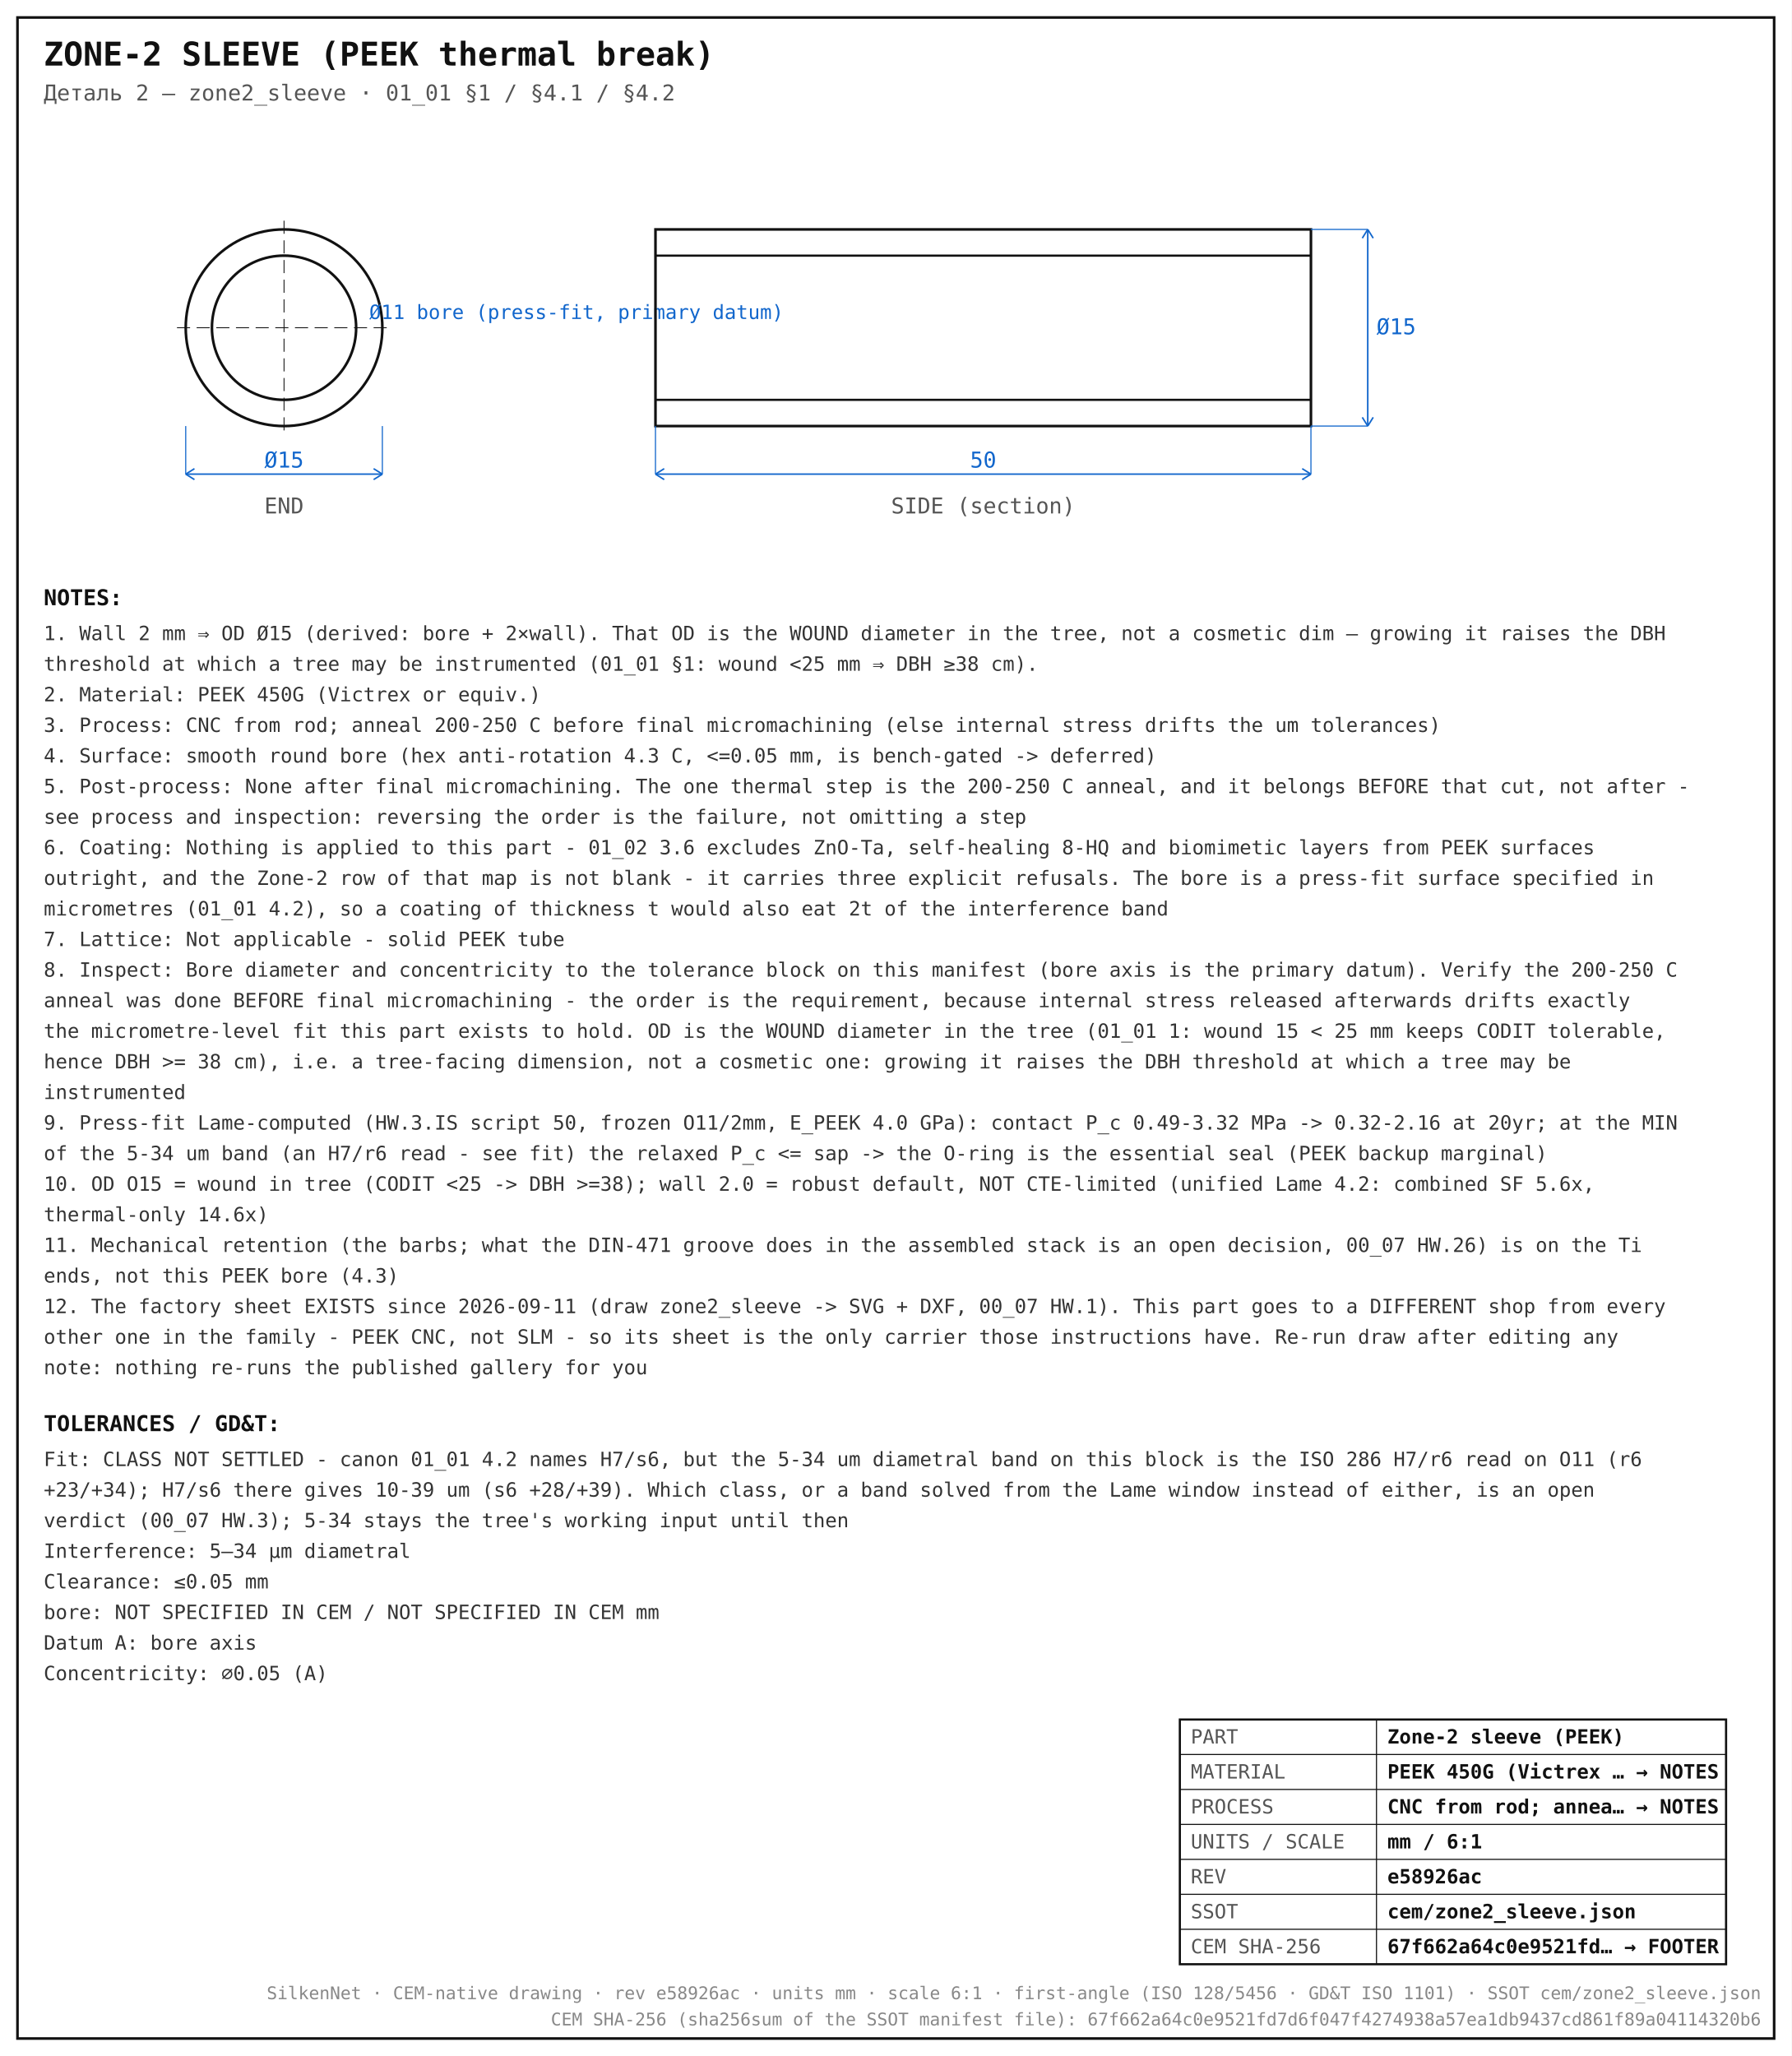
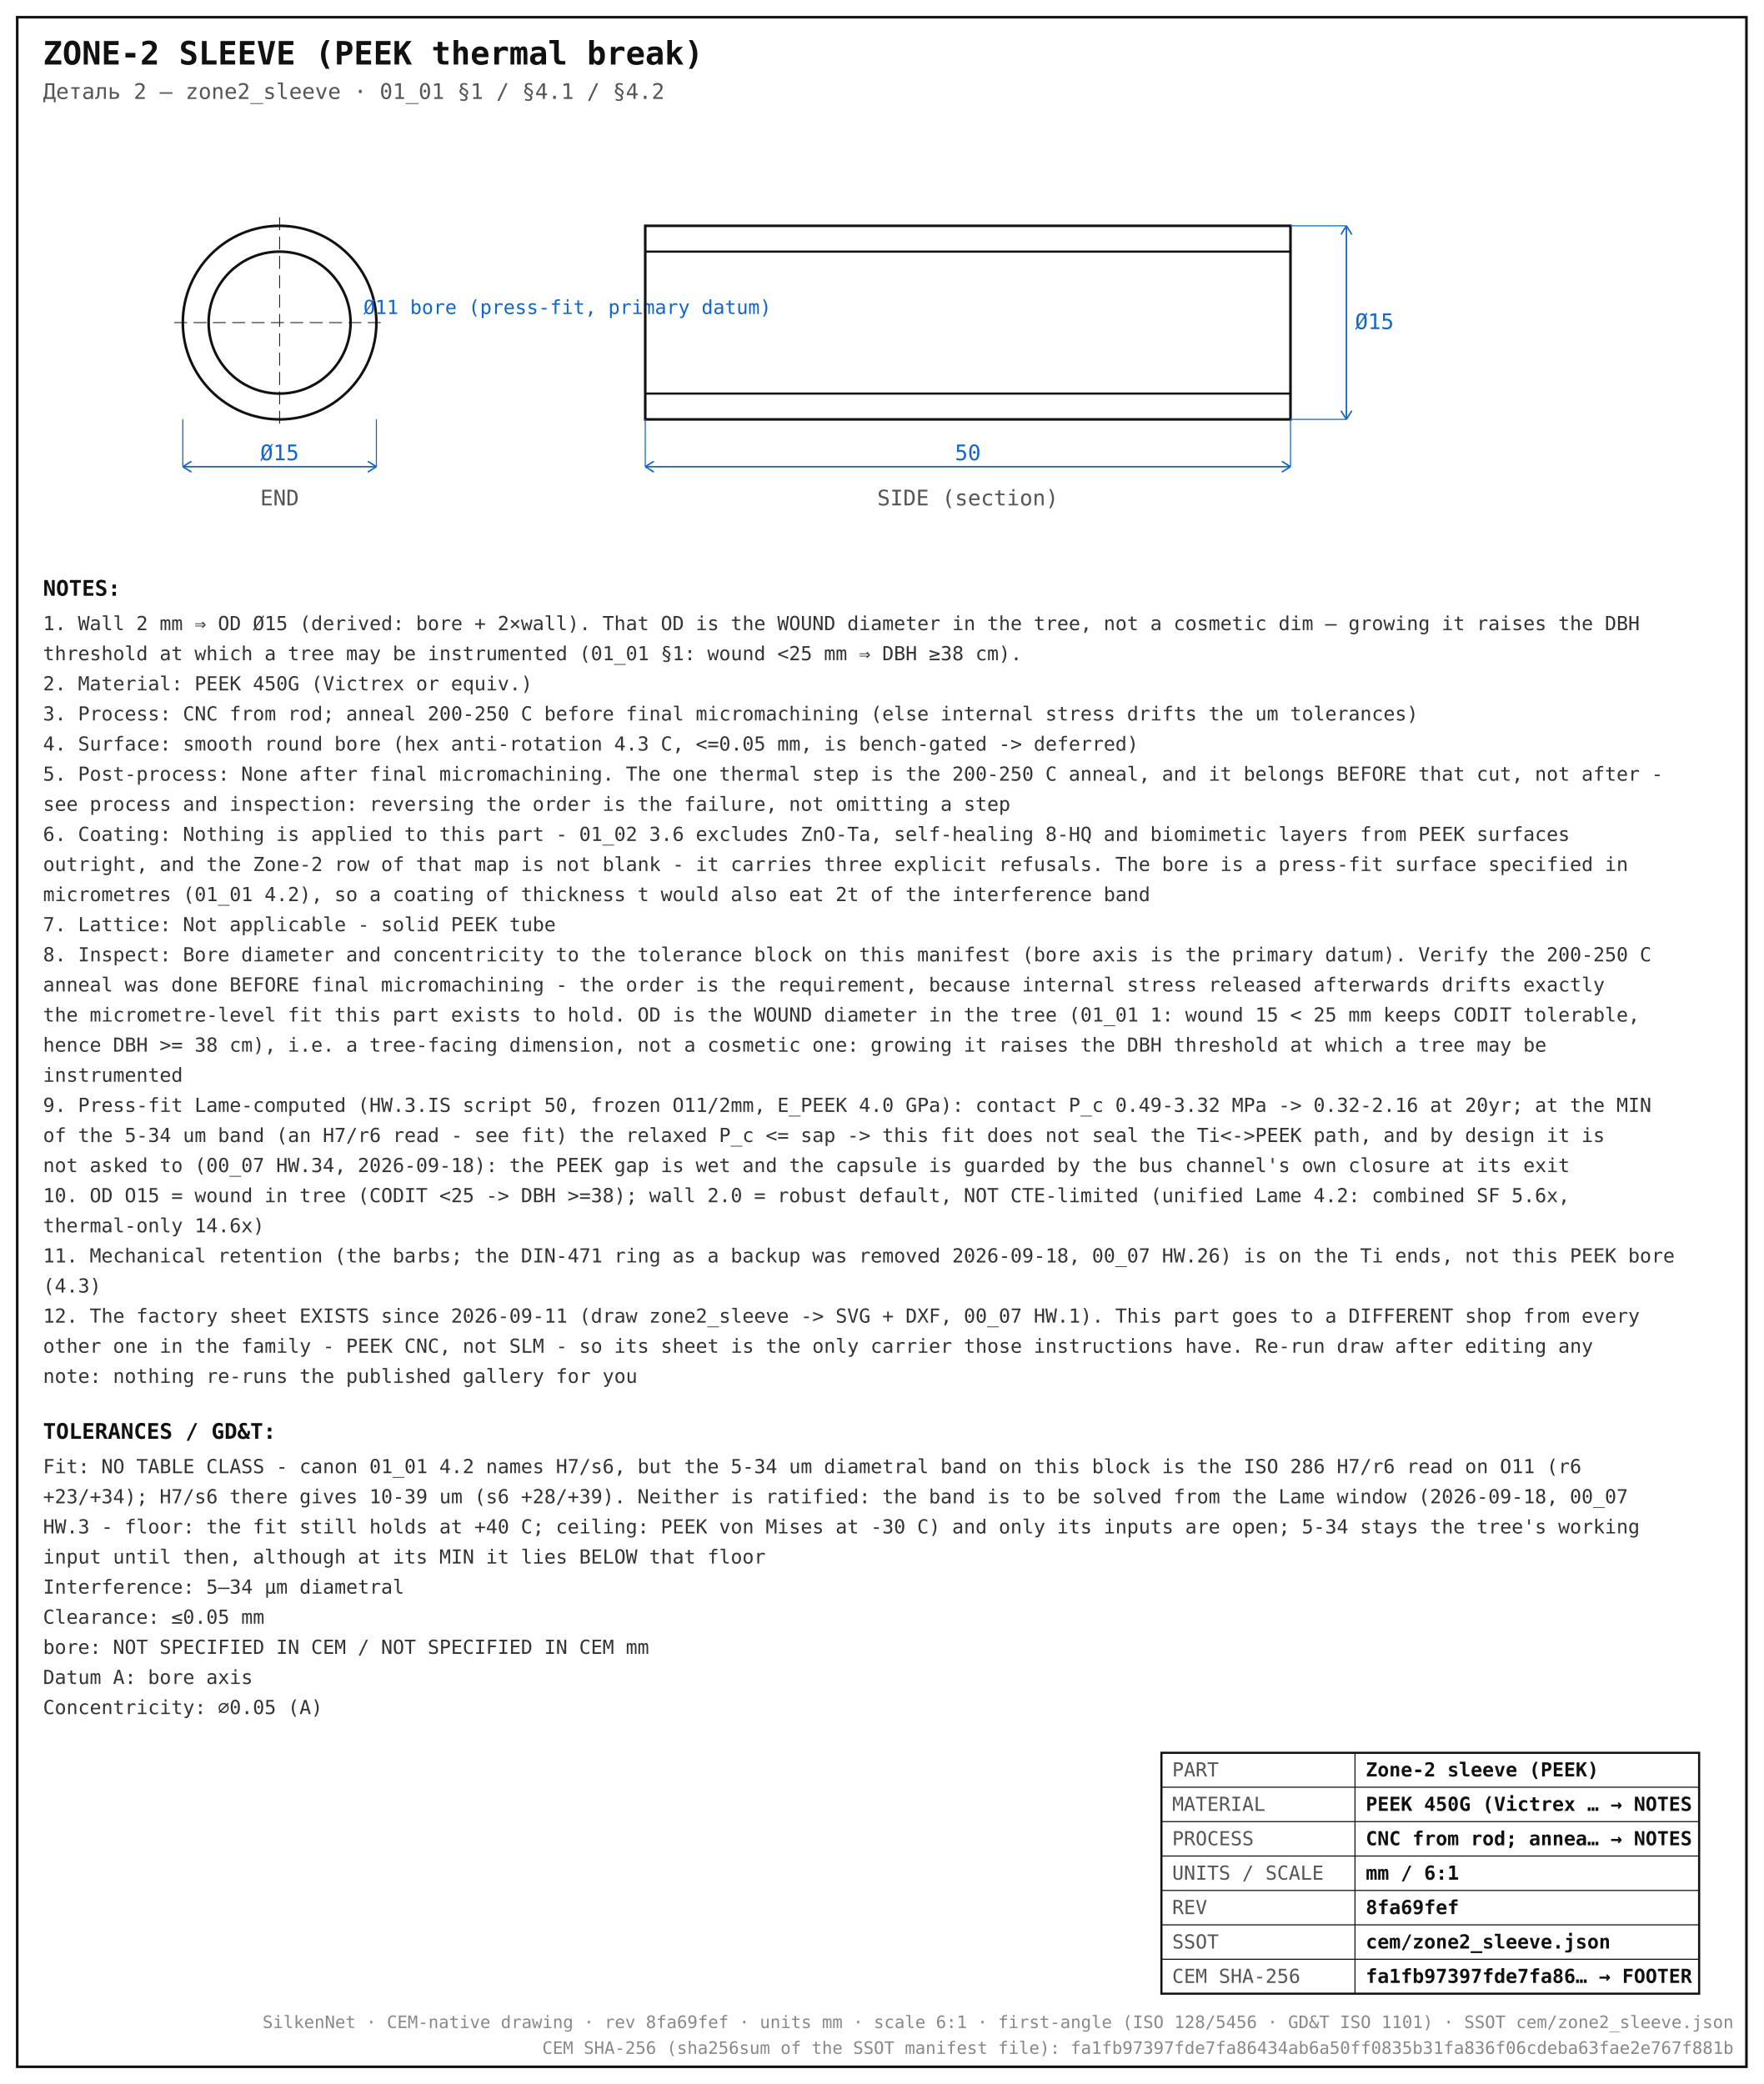
- <svg xmlns="http://www.w3.org/2000/svg" width="820" height="941" viewBox="0 0 820 941">
-   <rect x="0" y="0" width="820" height="941" fill="white" />
-   <rect x="8" y="8" width="804" height="925" fill="none" stroke="#111" stroke-width="1.2" />
+ <svg xmlns="http://www.w3.org/2000/svg" width="820" height="969" viewBox="0 0 820 969">
+   <rect x="0" y="0" width="820" height="969" fill="white" />
+   <rect x="8" y="8" width="804" height="953" fill="none" stroke="#111" stroke-width="1.2" />
  <text x="20" y="30" font-family="monospace" font-size="15" text-anchor="start" fill="#111" font-weight="bold">ZONE-2 SLEEVE  (PEEK thermal break)</text>
  <text x="20" y="46" font-family="monospace" font-size="10" text-anchor="start" fill="#555" font-weight="normal">Деталь 2 — zone2_sleeve · 01_01 §1 / §4.1 / §4.2</text>
  <circle cx="130" cy="150" r="45" fill="none" stroke="#111" stroke-width="1.2" />
  <circle cx="130" cy="150" r="33" fill="none" stroke="#111" stroke-width="1.2" />
  <line x1="81" y1="150" x2="179" y2="150" stroke="#111" stroke-width="0.4" stroke-dasharray="6 3" />
  <line x1="130" y1="101" x2="130" y2="199" stroke="#111" stroke-width="0.4" stroke-dasharray="6 3" />
  <text x="130" y="235" font-family="monospace" font-size="10" text-anchor="middle" fill="#555" font-weight="normal">END</text>
  <line x1="85" y1="195" x2="85" y2="217" stroke="#1166cc" stroke-width="0.5" />
  <line x1="175" y1="195" x2="175" y2="217" stroke="#1166cc" stroke-width="0.5" />
  <line x1="85" y1="217" x2="175" y2="217" stroke="#1166cc" stroke-width="0.7" />
  <line x1="85" y1="217" x2="89" y2="214.5" stroke="#1166cc" stroke-width="0.7" />
  <line x1="85" y1="217" x2="89" y2="219.5" stroke="#1166cc" stroke-width="0.7" />
  <line x1="175" y1="217" x2="171" y2="214.5" stroke="#1166cc" stroke-width="0.7" />
  <line x1="175" y1="217" x2="171" y2="219.5" stroke="#1166cc" stroke-width="0.7" />
  <text x="130" y="214" font-family="monospace" font-size="10" text-anchor="middle" fill="#1166cc" font-weight="normal">Ø15</text>
  <text x="169" y="146" font-family="monospace" font-size="9" text-anchor="start" fill="#1166cc" font-weight="normal">Ø11 bore (press-fit, primary datum)</text>
  <rect x="300" y="105" width="300" height="90" fill="none" stroke="#111" stroke-width="1.2" />
  <line x1="300" y1="117" x2="600" y2="117" stroke="#111" stroke-width="1" />
  <line x1="300" y1="183" x2="600" y2="183" stroke="#111" stroke-width="1" />
  <text x="450" y="235" font-family="monospace" font-size="10" text-anchor="middle" fill="#555" font-weight="normal">SIDE (section)</text>
  <line x1="300" y1="195" x2="300" y2="217" stroke="#1166cc" stroke-width="0.5" />
  <line x1="600" y1="195" x2="600" y2="217" stroke="#1166cc" stroke-width="0.5" />
  <line x1="300" y1="217" x2="600" y2="217" stroke="#1166cc" stroke-width="0.7" />
  <line x1="300" y1="217" x2="304" y2="214.5" stroke="#1166cc" stroke-width="0.7" />
  <line x1="300" y1="217" x2="304" y2="219.5" stroke="#1166cc" stroke-width="0.7" />
  <line x1="600" y1="217" x2="596" y2="214.5" stroke="#1166cc" stroke-width="0.7" />
  <line x1="600" y1="217" x2="596" y2="219.5" stroke="#1166cc" stroke-width="0.7" />
  <text x="450" y="214" font-family="monospace" font-size="10" text-anchor="middle" fill="#1166cc" font-weight="normal">50</text>
  <line x1="600" y1="105" x2="626" y2="105" stroke="#1166cc" stroke-width="0.5" />
  <line x1="600" y1="195" x2="626" y2="195" stroke="#1166cc" stroke-width="0.5" />
  <line x1="626" y1="105" x2="626" y2="195" stroke="#1166cc" stroke-width="0.7" />
  <line x1="626" y1="105" x2="623.5" y2="109" stroke="#1166cc" stroke-width="0.7" />
  <line x1="626" y1="105" x2="628.5" y2="109" stroke="#1166cc" stroke-width="0.7" />
  <line x1="626" y1="195" x2="623.5" y2="191" stroke="#1166cc" stroke-width="0.7" />
  <line x1="626" y1="195" x2="628.5" y2="191" stroke="#1166cc" stroke-width="0.7" />
  <text x="630" y="153" font-family="monospace" font-size="10" text-anchor="start" fill="#1166cc" font-weight="normal">Ø15</text>
  <text x="20" y="277" font-family="monospace" font-size="10" text-anchor="start" fill="#111" font-weight="bold">NOTES:</text>
  <text x="20" y="293" font-family="monospace" font-size="9" text-anchor="start" fill="#333" font-weight="normal">1. Wall 2 mm ⇒ OD Ø15 (derived: bore + 2×wall). That OD is the WOUND diameter in the tree, not a cosmetic dim — growing it raises the DBH</text>
  <text x="20" y="307" font-family="monospace" font-size="9" text-anchor="start" fill="#333" font-weight="normal">   threshold at which a tree may be instrumented (01_01 §1: wound &lt;25 mm ⇒ DBH ≥38 cm).</text>
  <text x="20" y="321" font-family="monospace" font-size="9" text-anchor="start" fill="#333" font-weight="normal">2. Material: PEEK 450G (Victrex or equiv.)</text>
  <text x="20" y="335" font-family="monospace" font-size="9" text-anchor="start" fill="#333" font-weight="normal">3. Process: CNC from rod; anneal 200-250 C before final micromachining (else internal stress drifts the um tolerances)</text>
  <text x="20" y="349" font-family="monospace" font-size="9" text-anchor="start" fill="#333" font-weight="normal">4. Surface: smooth round bore (hex anti-rotation 4.3 C, &lt;=0.05 mm, is bench-gated -&gt; deferred)</text>
  <text x="20" y="363" font-family="monospace" font-size="9" text-anchor="start" fill="#333" font-weight="normal">5. Post-process: None after final micromachining. The one thermal step is the 200-250 C anneal, and it belongs BEFORE that cut, not after -</text>
  <text x="20" y="377" font-family="monospace" font-size="9" text-anchor="start" fill="#333" font-weight="normal">   see process and inspection: reversing the order is the failure, not omitting a step</text>
  <text x="20" y="391" font-family="monospace" font-size="9" text-anchor="start" fill="#333" font-weight="normal">6. Coating: Nothing is applied to this part - 01_02 3.6 excludes ZnO-Ta, self-healing 8-HQ and biomimetic layers from PEEK surfaces</text>
  <text x="20" y="405" font-family="monospace" font-size="9" text-anchor="start" fill="#333" font-weight="normal">   outright, and the Zone-2 row of that map is not blank - it carries three explicit refusals. The bore is a press-fit surface specified in</text>
  <text x="20" y="419" font-family="monospace" font-size="9" text-anchor="start" fill="#333" font-weight="normal">   micrometres (01_01 4.2), so a coating of thickness t would also eat 2t of the interference band</text>
  <text x="20" y="433" font-family="monospace" font-size="9" text-anchor="start" fill="#333" font-weight="normal">7. Lattice: Not applicable - solid PEEK tube</text>
  <text x="20" y="447" font-family="monospace" font-size="9" text-anchor="start" fill="#333" font-weight="normal">8. Inspect: Bore diameter and concentricity to the tolerance block on this manifest (bore axis is the primary datum). Verify the 200-250 C</text>
  <text x="20" y="461" font-family="monospace" font-size="9" text-anchor="start" fill="#333" font-weight="normal">   anneal was done BEFORE final micromachining - the order is the requirement, because internal stress released afterwards drifts exactly</text>
  <text x="20" y="475" font-family="monospace" font-size="9" text-anchor="start" fill="#333" font-weight="normal">   the micrometre-level fit this part exists to hold. OD is the WOUND diameter in the tree (01_01 1: wound 15 &lt; 25 mm keeps CODIT tolerable,</text>
  <text x="20" y="489" font-family="monospace" font-size="9" text-anchor="start" fill="#333" font-weight="normal">   hence DBH &gt;= 38 cm), i.e. a tree-facing dimension, not a cosmetic one: growing it raises the DBH threshold at which a tree may be</text>
  <text x="20" y="503" font-family="monospace" font-size="9" text-anchor="start" fill="#333" font-weight="normal">   instrumented</text>
  <text x="20" y="517" font-family="monospace" font-size="9" text-anchor="start" fill="#333" font-weight="normal">9. Press-fit Lame-computed (HW.3.IS script 50, frozen O11/2mm, E_PEEK 4.0 GPa): contact P_c 0.49-3.32 MPa -&gt; 0.32-2.16 at 20yr; at the MIN</text>
-   <text x="20" y="531" font-family="monospace" font-size="9" text-anchor="start" fill="#333" font-weight="normal">   of the 5-34 um band (an H7/r6 read - see fit) the relaxed P_c &lt;= sap -&gt; the O-ring is the essential seal (PEEK backup marginal)</text>
-   <text x="20" y="545" font-family="monospace" font-size="9" text-anchor="start" fill="#333" font-weight="normal">10. OD O15 = wound in tree (CODIT &lt;25 -&gt; DBH &gt;=38); wall 2.0 = robust default, NOT CTE-limited (unified Lame 4.2: combined SF 5.6x,</text>
-   <text x="20" y="559" font-family="monospace" font-size="9" text-anchor="start" fill="#333" font-weight="normal">   thermal-only 14.6x)</text>
-   <text x="20" y="573" font-family="monospace" font-size="9" text-anchor="start" fill="#333" font-weight="normal">11. Mechanical retention (the barbs; what the DIN-471 groove does in the assembled stack is an open decision, 00_07 HW.26) is on the Ti</text>
-   <text x="20" y="587" font-family="monospace" font-size="9" text-anchor="start" fill="#333" font-weight="normal">   ends, not this PEEK bore (4.3)</text>
-   <text x="20" y="601" font-family="monospace" font-size="9" text-anchor="start" fill="#333" font-weight="normal">12. The factory sheet EXISTS since 2026-09-11 (draw zone2_sleeve -&gt; SVG + DXF, 00_07 HW.1). This part goes to a DIFFERENT shop from every</text>
-   <text x="20" y="615" font-family="monospace" font-size="9" text-anchor="start" fill="#333" font-weight="normal">   other one in the family - PEEK CNC, not SLM - so its sheet is the only carrier those instructions have. Re-run draw after editing any</text>
-   <text x="20" y="629" font-family="monospace" font-size="9" text-anchor="start" fill="#333" font-weight="normal">   note: nothing re-runs the published gallery for you</text>
-   <text x="20" y="655" font-family="monospace" font-size="10" text-anchor="start" fill="#111" font-weight="bold">TOLERANCES / GD&amp;T:</text>
-   <text x="20" y="671" font-family="monospace" font-size="9" text-anchor="start" fill="#333" font-weight="normal">Fit: CLASS NOT SETTLED - canon 01_01 4.2 names H7/s6, but the 5-34 um diametral band on this block is the ISO 286 H7/r6 read on O11 (r6</text>
-   <text x="20" y="685" font-family="monospace" font-size="9" text-anchor="start" fill="#333" font-weight="normal">   +23/+34); H7/s6 there gives 10-39 um (s6 +28/+39). Which class, or a band solved from the Lame window instead of either, is an open</text>
-   <text x="20" y="699" font-family="monospace" font-size="9" text-anchor="start" fill="#333" font-weight="normal">   verdict (00_07 HW.3); 5-34 stays the tree's working input until then</text>
-   <text x="20" y="713" font-family="monospace" font-size="9" text-anchor="start" fill="#333" font-weight="normal">Interference: 5–34 µm diametral</text>
-   <text x="20" y="727" font-family="monospace" font-size="9" text-anchor="start" fill="#333" font-weight="normal">Clearance: ≤0.05 mm</text>
-   <text x="20" y="741" font-family="monospace" font-size="9" text-anchor="start" fill="#333" font-weight="normal">bore: NOT SPECIFIED IN CEM / NOT SPECIFIED IN CEM mm</text>
-   <text x="20" y="755" font-family="monospace" font-size="9" text-anchor="start" fill="#333" font-weight="normal">Datum A: bore axis</text>
-   <text x="20" y="769" font-family="monospace" font-size="9" text-anchor="start" fill="#333" font-weight="normal">Concentricity: ⌀0.05 (A)</text>
-   <rect x="540" y="787" width="250" height="112" fill="none" stroke="#111" stroke-width="1" />
-   <line x1="630" y1="787" x2="630" y2="803" stroke="#111" stroke-width="0.5" />
-   <text x="545" y="798" font-family="monospace" font-size="9" text-anchor="start" fill="#555" font-weight="normal">PART</text>
-   <text x="635" y="798" font-family="monospace" font-size="9" text-anchor="start" fill="#111" font-weight="bold">Zone-2 sleeve (PEEK)</text>
-   <line x1="540" y1="803" x2="790" y2="803" stroke="#111" stroke-width="0.5" />
-   <line x1="630" y1="803" x2="630" y2="819" stroke="#111" stroke-width="0.5" />
-   <text x="545" y="814" font-family="monospace" font-size="9" text-anchor="start" fill="#555" font-weight="normal">MATERIAL</text>
-   <text x="635" y="814" font-family="monospace" font-size="9" text-anchor="start" fill="#111" font-weight="bold">PEEK 450G (Victrex … → NOTES</text>
-   <line x1="540" y1="819" x2="790" y2="819" stroke="#111" stroke-width="0.5" />
-   <line x1="630" y1="819" x2="630" y2="835" stroke="#111" stroke-width="0.5" />
-   <text x="545" y="830" font-family="monospace" font-size="9" text-anchor="start" fill="#555" font-weight="normal">PROCESS</text>
-   <text x="635" y="830" font-family="monospace" font-size="9" text-anchor="start" fill="#111" font-weight="bold">CNC from rod; annea… → NOTES</text>
-   <line x1="540" y1="835" x2="790" y2="835" stroke="#111" stroke-width="0.5" />
-   <line x1="630" y1="835" x2="630" y2="851" stroke="#111" stroke-width="0.5" />
-   <text x="545" y="846" font-family="monospace" font-size="9" text-anchor="start" fill="#555" font-weight="normal">UNITS / SCALE</text>
-   <text x="635" y="846" font-family="monospace" font-size="9" text-anchor="start" fill="#111" font-weight="bold">mm / 6:1</text>
-   <line x1="540" y1="851" x2="790" y2="851" stroke="#111" stroke-width="0.5" />
-   <line x1="630" y1="851" x2="630" y2="867" stroke="#111" stroke-width="0.5" />
-   <text x="545" y="862" font-family="monospace" font-size="9" text-anchor="start" fill="#555" font-weight="normal">REV</text>
-   <text x="635" y="862" font-family="monospace" font-size="9" text-anchor="start" fill="#111" font-weight="bold">e58926ac</text>
-   <line x1="540" y1="867" x2="790" y2="867" stroke="#111" stroke-width="0.5" />
-   <line x1="630" y1="867" x2="630" y2="883" stroke="#111" stroke-width="0.5" />
-   <text x="545" y="878" font-family="monospace" font-size="9" text-anchor="start" fill="#555" font-weight="normal">SSOT</text>
-   <text x="635" y="878" font-family="monospace" font-size="9" text-anchor="start" fill="#111" font-weight="bold">cem/zone2_sleeve.json</text>
-   <line x1="540" y1="883" x2="790" y2="883" stroke="#111" stroke-width="0.5" />
-   <line x1="630" y1="883" x2="630" y2="899" stroke="#111" stroke-width="0.5" />
-   <text x="545" y="894" font-family="monospace" font-size="9" text-anchor="start" fill="#555" font-weight="normal">CEM SHA-256</text>
-   <text x="635" y="894" font-family="monospace" font-size="9" text-anchor="start" fill="#111" font-weight="bold">67f662a64c0e9521fd… → FOOTER</text>
-   <text x="806" y="915" font-family="monospace" font-size="8" text-anchor="end" fill="#888" font-weight="normal">SilkenNet · CEM-native drawing · rev e58926ac · units mm · scale 6:1 · first-angle (ISO 128/5456 · GD&amp;T ISO 1101) · SSOT cem/zone2_sleeve.json</text>
-   <text x="806" y="927" font-family="monospace" font-size="8" text-anchor="end" fill="#888" font-weight="normal">CEM SHA-256 (sha256sum of the SSOT manifest file): 67f662a64c0e9521fd7d6f047f4274938a57ea1db9437cd861f89a04114320b6</text>
+   <text x="20" y="531" font-family="monospace" font-size="9" text-anchor="start" fill="#333" font-weight="normal">   of the 5-34 um band (an H7/r6 read - see fit) the relaxed P_c &lt;= sap -&gt; this fit does not seal the Ti&lt;-&gt;PEEK path, and by design it is</text>
+   <text x="20" y="545" font-family="monospace" font-size="9" text-anchor="start" fill="#333" font-weight="normal">   not asked to (00_07 HW.34, 2026-09-18): the PEEK gap is wet and the capsule is guarded by the bus channel's own closure at its exit</text>
+   <text x="20" y="559" font-family="monospace" font-size="9" text-anchor="start" fill="#333" font-weight="normal">10. OD O15 = wound in tree (CODIT &lt;25 -&gt; DBH &gt;=38); wall 2.0 = robust default, NOT CTE-limited (unified Lame 4.2: combined SF 5.6x,</text>
+   <text x="20" y="573" font-family="monospace" font-size="9" text-anchor="start" fill="#333" font-weight="normal">   thermal-only 14.6x)</text>
+   <text x="20" y="587" font-family="monospace" font-size="9" text-anchor="start" fill="#333" font-weight="normal">11. Mechanical retention (the barbs; the DIN-471 ring as a backup was removed 2026-09-18, 00_07 HW.26) is on the Ti ends, not this PEEK bore</text>
+   <text x="20" y="601" font-family="monospace" font-size="9" text-anchor="start" fill="#333" font-weight="normal">   (4.3)</text>
+   <text x="20" y="615" font-family="monospace" font-size="9" text-anchor="start" fill="#333" font-weight="normal">12. The factory sheet EXISTS since 2026-09-11 (draw zone2_sleeve -&gt; SVG + DXF, 00_07 HW.1). This part goes to a DIFFERENT shop from every</text>
+   <text x="20" y="629" font-family="monospace" font-size="9" text-anchor="start" fill="#333" font-weight="normal">   other one in the family - PEEK CNC, not SLM - so its sheet is the only carrier those instructions have. Re-run draw after editing any</text>
+   <text x="20" y="643" font-family="monospace" font-size="9" text-anchor="start" fill="#333" font-weight="normal">   note: nothing re-runs the published gallery for you</text>
+   <text x="20" y="669" font-family="monospace" font-size="10" text-anchor="start" fill="#111" font-weight="bold">TOLERANCES / GD&amp;T:</text>
+   <text x="20" y="685" font-family="monospace" font-size="9" text-anchor="start" fill="#333" font-weight="normal">Fit: NO TABLE CLASS - canon 01_01 4.2 names H7/s6, but the 5-34 um diametral band on this block is the ISO 286 H7/r6 read on O11 (r6</text>
+   <text x="20" y="699" font-family="monospace" font-size="9" text-anchor="start" fill="#333" font-weight="normal">   +23/+34); H7/s6 there gives 10-39 um (s6 +28/+39). Neither is ratified: the band is to be solved from the Lame window (2026-09-18, 00_07</text>
+   <text x="20" y="713" font-family="monospace" font-size="9" text-anchor="start" fill="#333" font-weight="normal">   HW.3 - floor: the fit still holds at +40 C; ceiling: PEEK von Mises at -30 C) and only its inputs are open; 5-34 stays the tree's working</text>
+   <text x="20" y="727" font-family="monospace" font-size="9" text-anchor="start" fill="#333" font-weight="normal">   input until then, although at its MIN it lies BELOW that floor</text>
+   <text x="20" y="741" font-family="monospace" font-size="9" text-anchor="start" fill="#333" font-weight="normal">Interference: 5–34 µm diametral</text>
+   <text x="20" y="755" font-family="monospace" font-size="9" text-anchor="start" fill="#333" font-weight="normal">Clearance: ≤0.05 mm</text>
+   <text x="20" y="769" font-family="monospace" font-size="9" text-anchor="start" fill="#333" font-weight="normal">bore: NOT SPECIFIED IN CEM / NOT SPECIFIED IN CEM mm</text>
+   <text x="20" y="783" font-family="monospace" font-size="9" text-anchor="start" fill="#333" font-weight="normal">Datum A: bore axis</text>
+   <text x="20" y="797" font-family="monospace" font-size="9" text-anchor="start" fill="#333" font-weight="normal">Concentricity: ⌀0.05 (A)</text>
+   <rect x="540" y="815" width="250" height="112" fill="none" stroke="#111" stroke-width="1" />
+   <line x1="630" y1="815" x2="630" y2="831" stroke="#111" stroke-width="0.5" />
+   <text x="545" y="826" font-family="monospace" font-size="9" text-anchor="start" fill="#555" font-weight="normal">PART</text>
+   <text x="635" y="826" font-family="monospace" font-size="9" text-anchor="start" fill="#111" font-weight="bold">Zone-2 sleeve (PEEK)</text>
+   <line x1="540" y1="831" x2="790" y2="831" stroke="#111" stroke-width="0.5" />
+   <line x1="630" y1="831" x2="630" y2="847" stroke="#111" stroke-width="0.5" />
+   <text x="545" y="842" font-family="monospace" font-size="9" text-anchor="start" fill="#555" font-weight="normal">MATERIAL</text>
+   <text x="635" y="842" font-family="monospace" font-size="9" text-anchor="start" fill="#111" font-weight="bold">PEEK 450G (Victrex … → NOTES</text>
+   <line x1="540" y1="847" x2="790" y2="847" stroke="#111" stroke-width="0.5" />
+   <line x1="630" y1="847" x2="630" y2="863" stroke="#111" stroke-width="0.5" />
+   <text x="545" y="858" font-family="monospace" font-size="9" text-anchor="start" fill="#555" font-weight="normal">PROCESS</text>
+   <text x="635" y="858" font-family="monospace" font-size="9" text-anchor="start" fill="#111" font-weight="bold">CNC from rod; annea… → NOTES</text>
+   <line x1="540" y1="863" x2="790" y2="863" stroke="#111" stroke-width="0.5" />
+   <line x1="630" y1="863" x2="630" y2="879" stroke="#111" stroke-width="0.5" />
+   <text x="545" y="874" font-family="monospace" font-size="9" text-anchor="start" fill="#555" font-weight="normal">UNITS / SCALE</text>
+   <text x="635" y="874" font-family="monospace" font-size="9" text-anchor="start" fill="#111" font-weight="bold">mm / 6:1</text>
+   <line x1="540" y1="879" x2="790" y2="879" stroke="#111" stroke-width="0.5" />
+   <line x1="630" y1="879" x2="630" y2="895" stroke="#111" stroke-width="0.5" />
+   <text x="545" y="890" font-family="monospace" font-size="9" text-anchor="start" fill="#555" font-weight="normal">REV</text>
+   <text x="635" y="890" font-family="monospace" font-size="9" text-anchor="start" fill="#111" font-weight="bold">8fa69fef</text>
+   <line x1="540" y1="895" x2="790" y2="895" stroke="#111" stroke-width="0.5" />
+   <line x1="630" y1="895" x2="630" y2="911" stroke="#111" stroke-width="0.5" />
+   <text x="545" y="906" font-family="monospace" font-size="9" text-anchor="start" fill="#555" font-weight="normal">SSOT</text>
+   <text x="635" y="906" font-family="monospace" font-size="9" text-anchor="start" fill="#111" font-weight="bold">cem/zone2_sleeve.json</text>
+   <line x1="540" y1="911" x2="790" y2="911" stroke="#111" stroke-width="0.5" />
+   <line x1="630" y1="911" x2="630" y2="927" stroke="#111" stroke-width="0.5" />
+   <text x="545" y="922" font-family="monospace" font-size="9" text-anchor="start" fill="#555" font-weight="normal">CEM SHA-256</text>
+   <text x="635" y="922" font-family="monospace" font-size="9" text-anchor="start" fill="#111" font-weight="bold">fa1fb97397fde7fa86… → FOOTER</text>
+   <text x="806" y="943" font-family="monospace" font-size="8" text-anchor="end" fill="#888" font-weight="normal">SilkenNet · CEM-native drawing · rev 8fa69fef · units mm · scale 6:1 · first-angle (ISO 128/5456 · GD&amp;T ISO 1101) · SSOT cem/zone2_sleeve.json</text>
+   <text x="806" y="955" font-family="monospace" font-size="8" text-anchor="end" fill="#888" font-weight="normal">CEM SHA-256 (sha256sum of the SSOT manifest file): fa1fb97397fde7fa86434ab6a50ff0835b31fa836f06cdeba63fae2e767f881b</text>
</svg>
